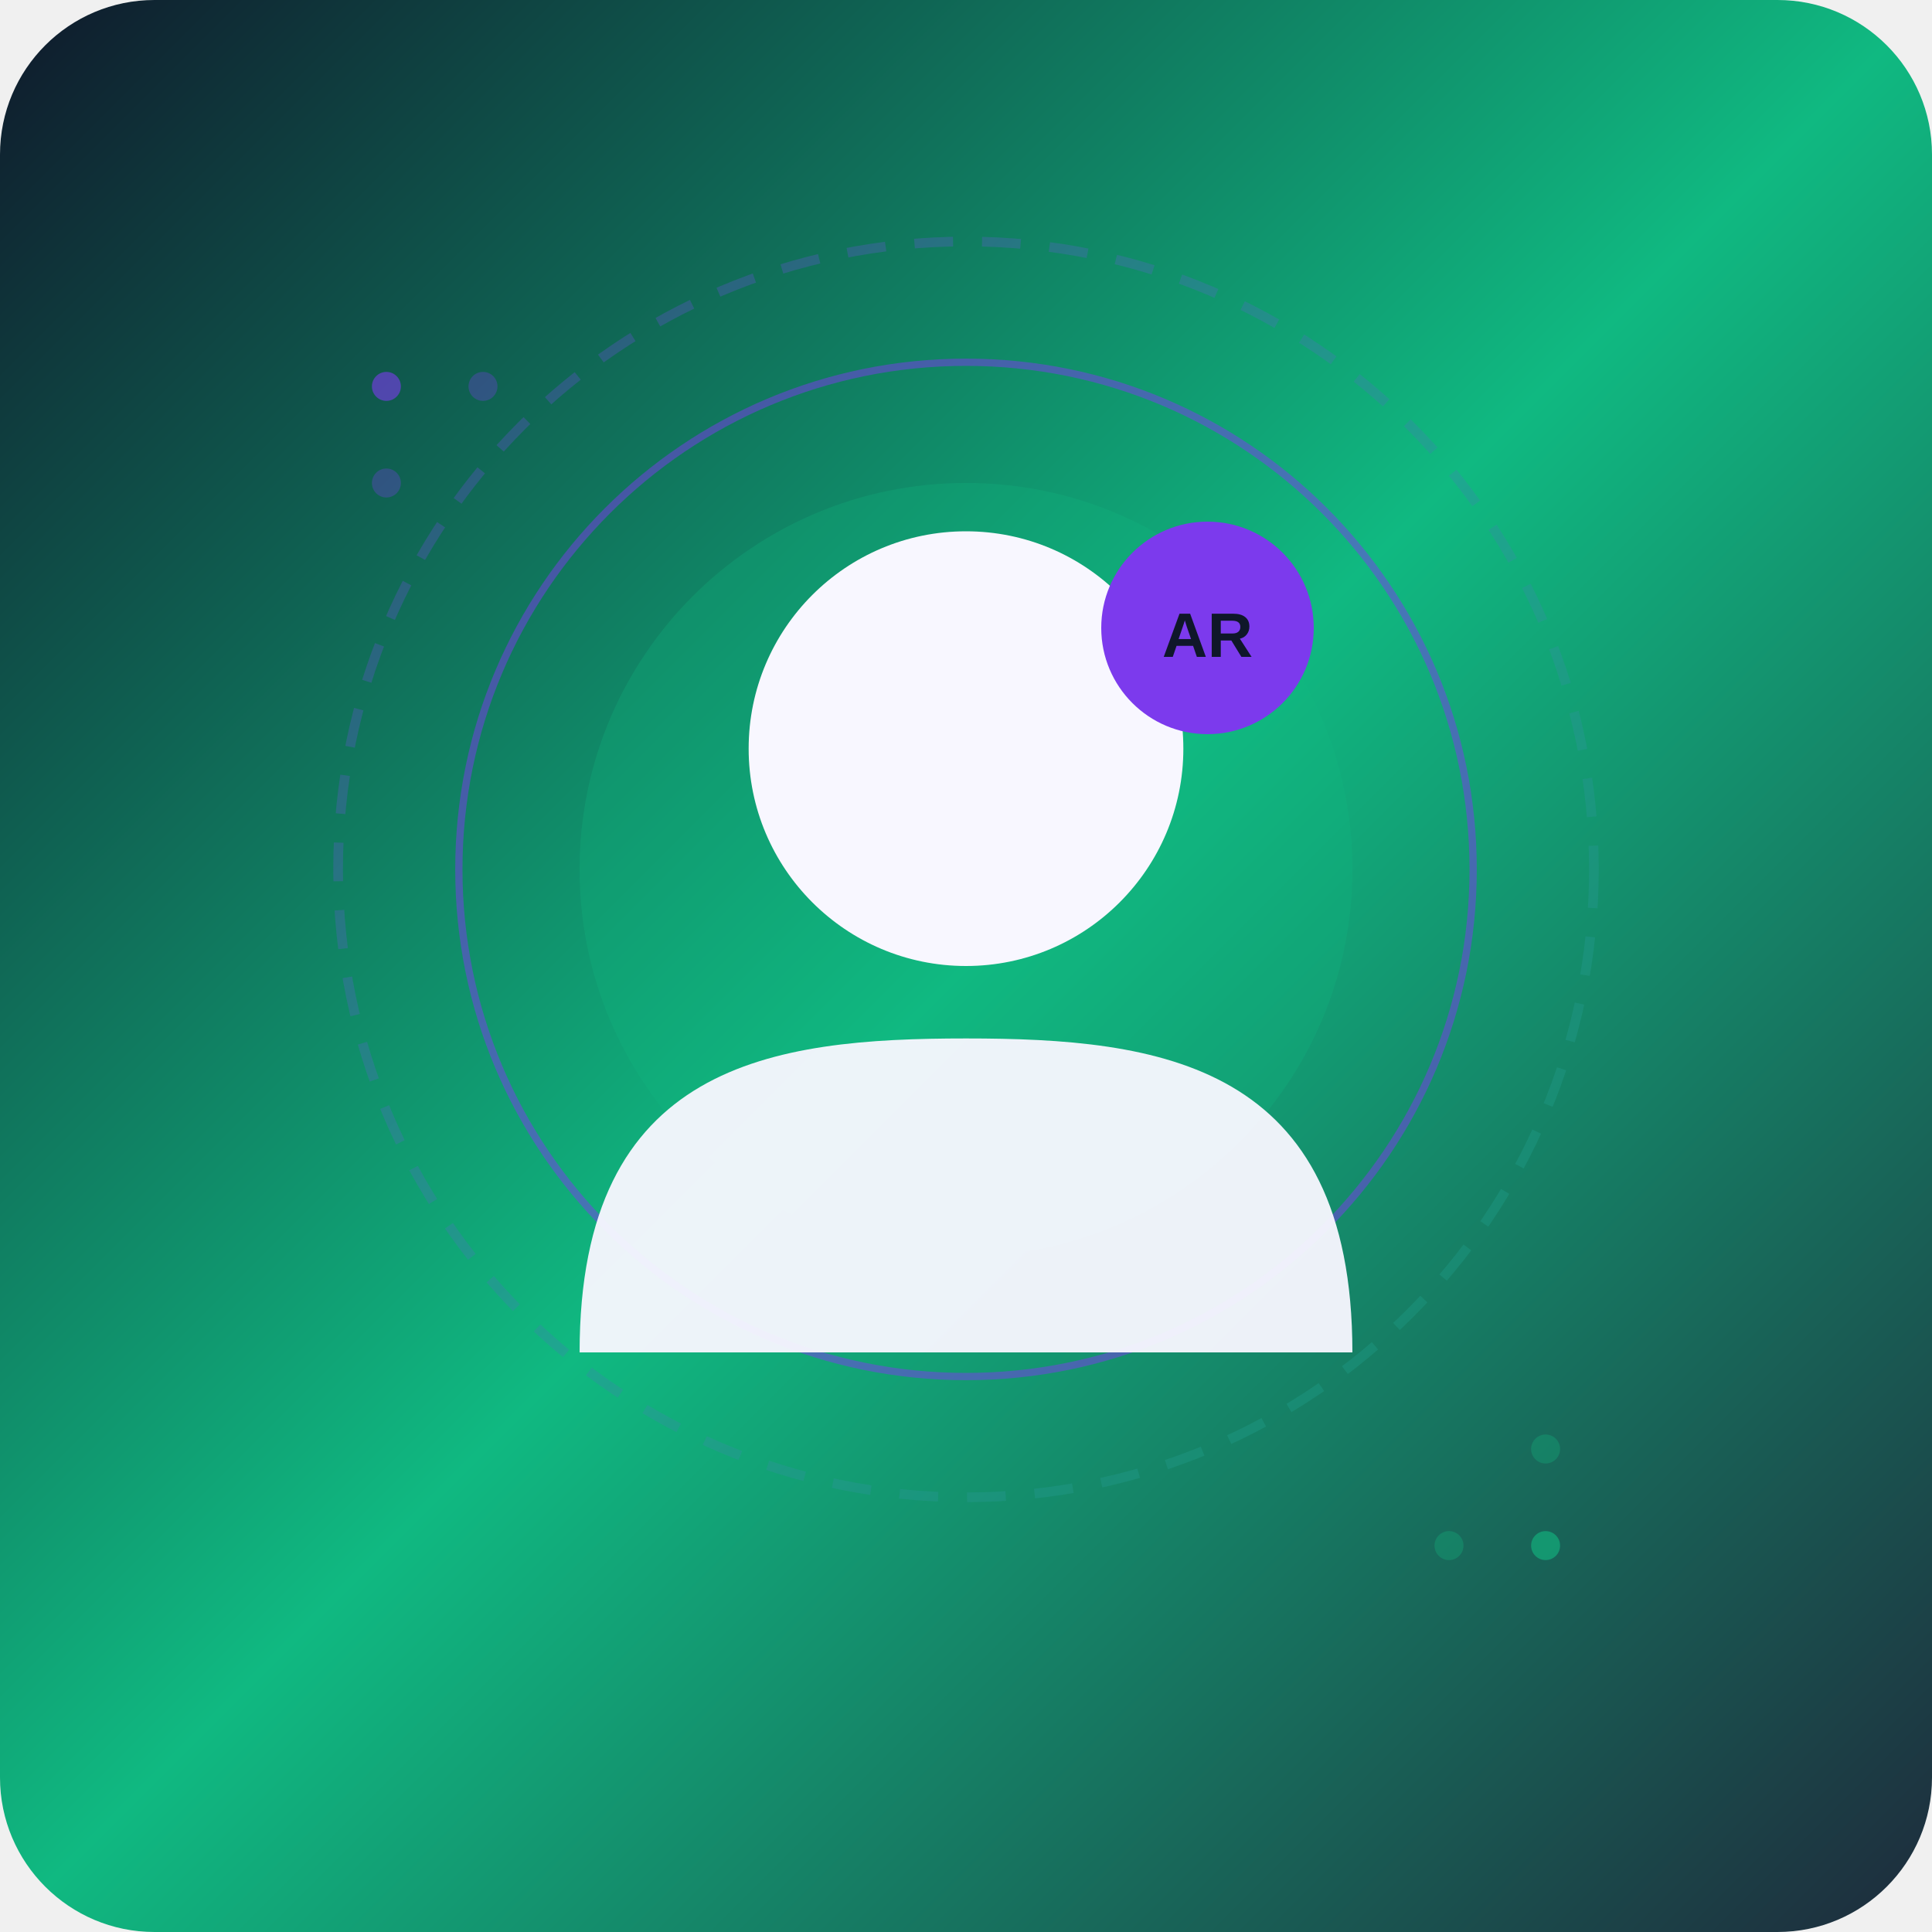
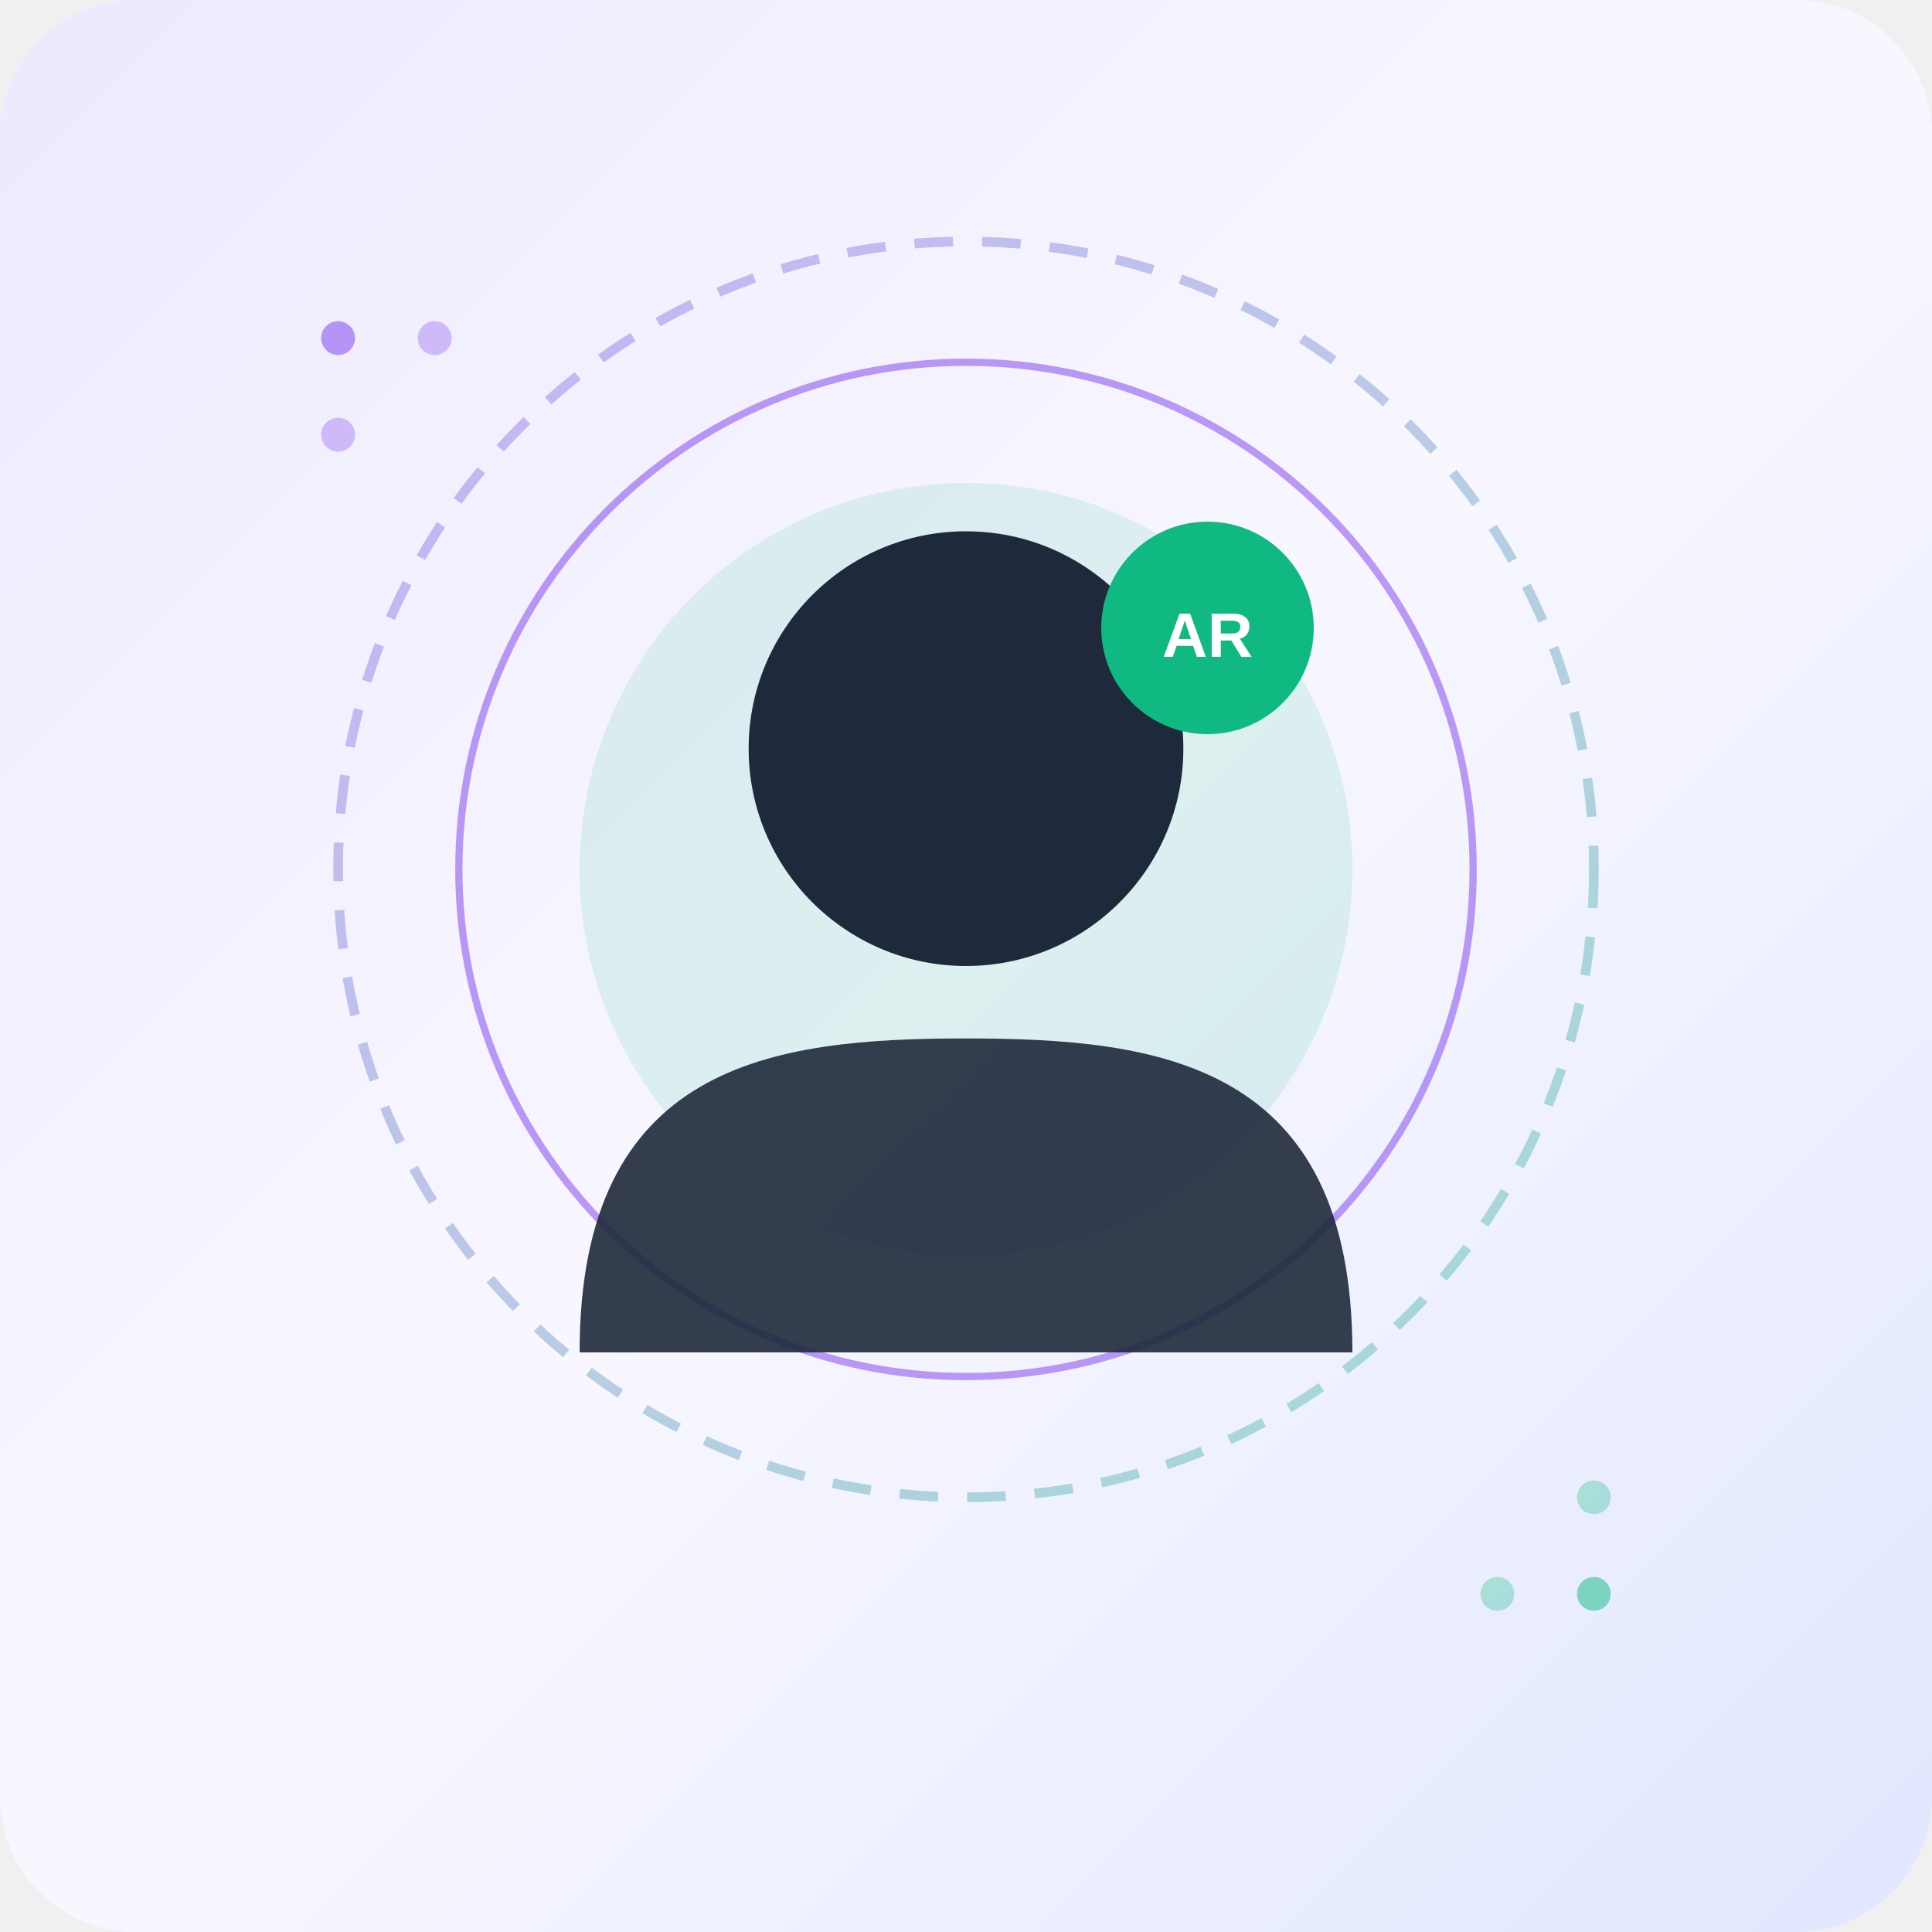
<svg xmlns="http://www.w3.org/2000/svg" viewBox="0 0 400 400">
  <defs>
    <linearGradient id="tg_1" x1="0" y1="0" x2="1" y2="1">
-       <stop offset="0%" stop-color="#0F172A" />
-       <stop offset="50%" stop-color="#10B981" />
-       <stop offset="100%" stop-color="#1E293B" />
+       <stop offset="0%" stop-color="#EDE9FE" />
+       <stop offset="50%" stop-color="#F8F7FF" />
+       <stop offset="100%" stop-color="#E0E7FF" />
    </linearGradient>
    <linearGradient id="tg_ring_1" x1="0" y1="0" x2="1" y2="1">
      <stop offset="0%" stop-color="#7C3AED" />
      <stop offset="100%" stop-color="#10B981" />
    </linearGradient>
  </defs>
-   <rect width="400" height="400" rx="32" fill="url(#tg_1)" />
-   <circle cx="200" cy="180" r="130" fill="none" stroke="url(#tg_ring_1)" stroke-width="2" opacity="0.3" stroke-dasharray="8 6" />
+   <rect width="400" height="400" rx="28" fill="url(#tg_1)" />
+   <circle cx="200" cy="180" r="130" fill="none" stroke="url(#tg_ring_1)" stroke-width="2" opacity="0.35" stroke-dasharray="8 6" />
  <circle cx="200" cy="180" r="105" fill="none" stroke="#7C3AED" stroke-width="1.5" opacity="0.5" />
-   <circle cx="200" cy="180" r="80" fill="#10B981" opacity="0.25" />
-   <circle cx="200" cy="155" r="45" fill="#F8F7FF" />
-   <path d="M 120 280 C 120 220, 160 215, 200 215 C 240 215, 280 220, 280 280 Z" fill="#F8F7FF" opacity="0.95" />
-   <circle cx="250" cy="130" r="22" fill="#7C3AED" />
-   <text x="250" y="136" text-anchor="middle" font-family="Poppins,Arial,sans-serif" font-size="13" font-weight="700" fill="#0F172A">AR</text>
-   <circle cx="80" cy="80" r="3" fill="#7C3AED" opacity="0.6" />
-   <circle cx="100" cy="80" r="3" fill="#7C3AED" opacity="0.3" />
-   <circle cx="80" cy="100" r="3" fill="#7C3AED" opacity="0.3" />
-   <circle cx="320" cy="320" r="3" fill="#10B981" opacity="0.6" />
-   <circle cx="300" cy="320" r="3" fill="#10B981" opacity="0.3" />
-   <circle cx="320" cy="300" r="3" fill="#10B981" opacity="0.3" />
+   <circle cx="200" cy="180" r="80" fill="#10B981" opacity="0.12" />
+   <circle cx="200" cy="155" r="45" fill="#1E293B" />
+   <path d="M 120 280 C 120 220, 160 215, 200 215 C 240 215, 280 220, 280 280 Z" fill="#1E293B" opacity="0.9" />
+   <circle cx="250" cy="130" r="22" fill="#10B981" />
+   <text x="250" y="136" text-anchor="middle" font-family="Poppins,Arial,sans-serif" font-size="13" font-weight="700" fill="#FFFFFF">AR</text>
+   <circle cx="70" cy="70" r="3.5" fill="#7C3AED" opacity="0.5" />
+   <circle cx="90" cy="70" r="3.5" fill="#7C3AED" opacity="0.3" />
+   <circle cx="70" cy="90" r="3.5" fill="#7C3AED" opacity="0.3" />
+   <circle cx="330" cy="330" r="3.5" fill="#10B981" opacity="0.5" />
+   <circle cx="310" cy="330" r="3.5" fill="#10B981" opacity="0.3" />
+   <circle cx="330" cy="310" r="3.5" fill="#10B981" opacity="0.3" />
</svg>
